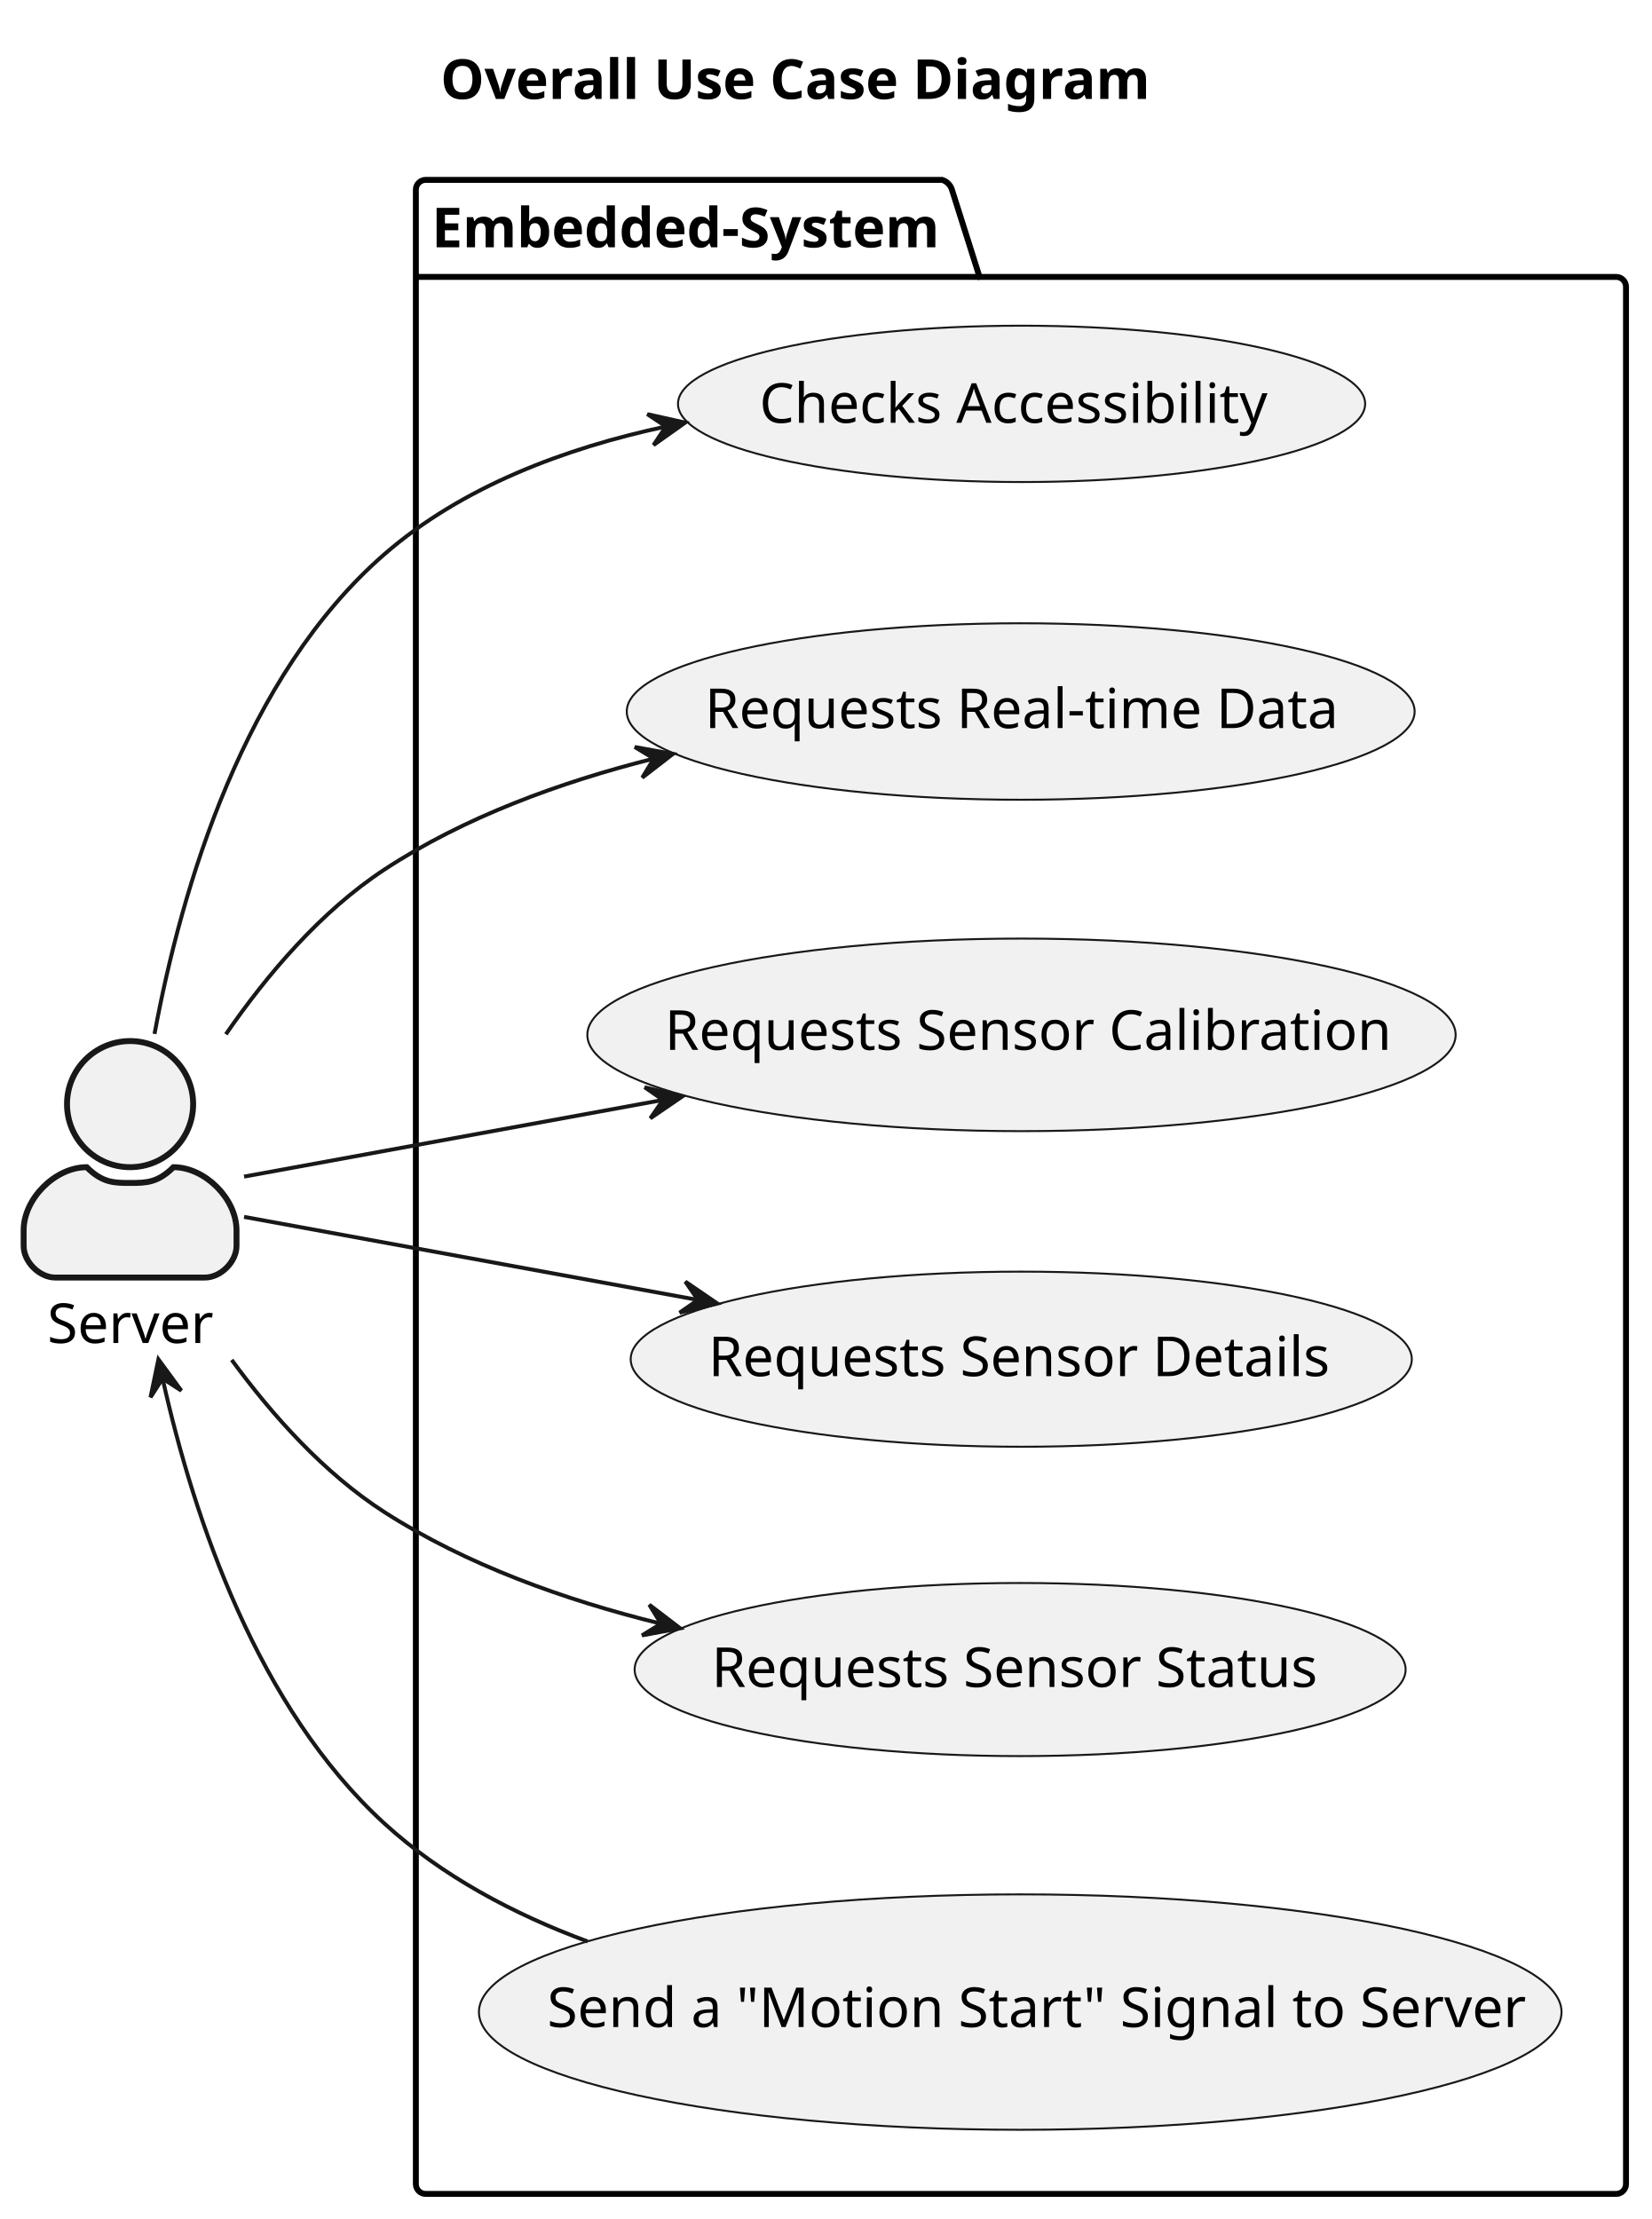
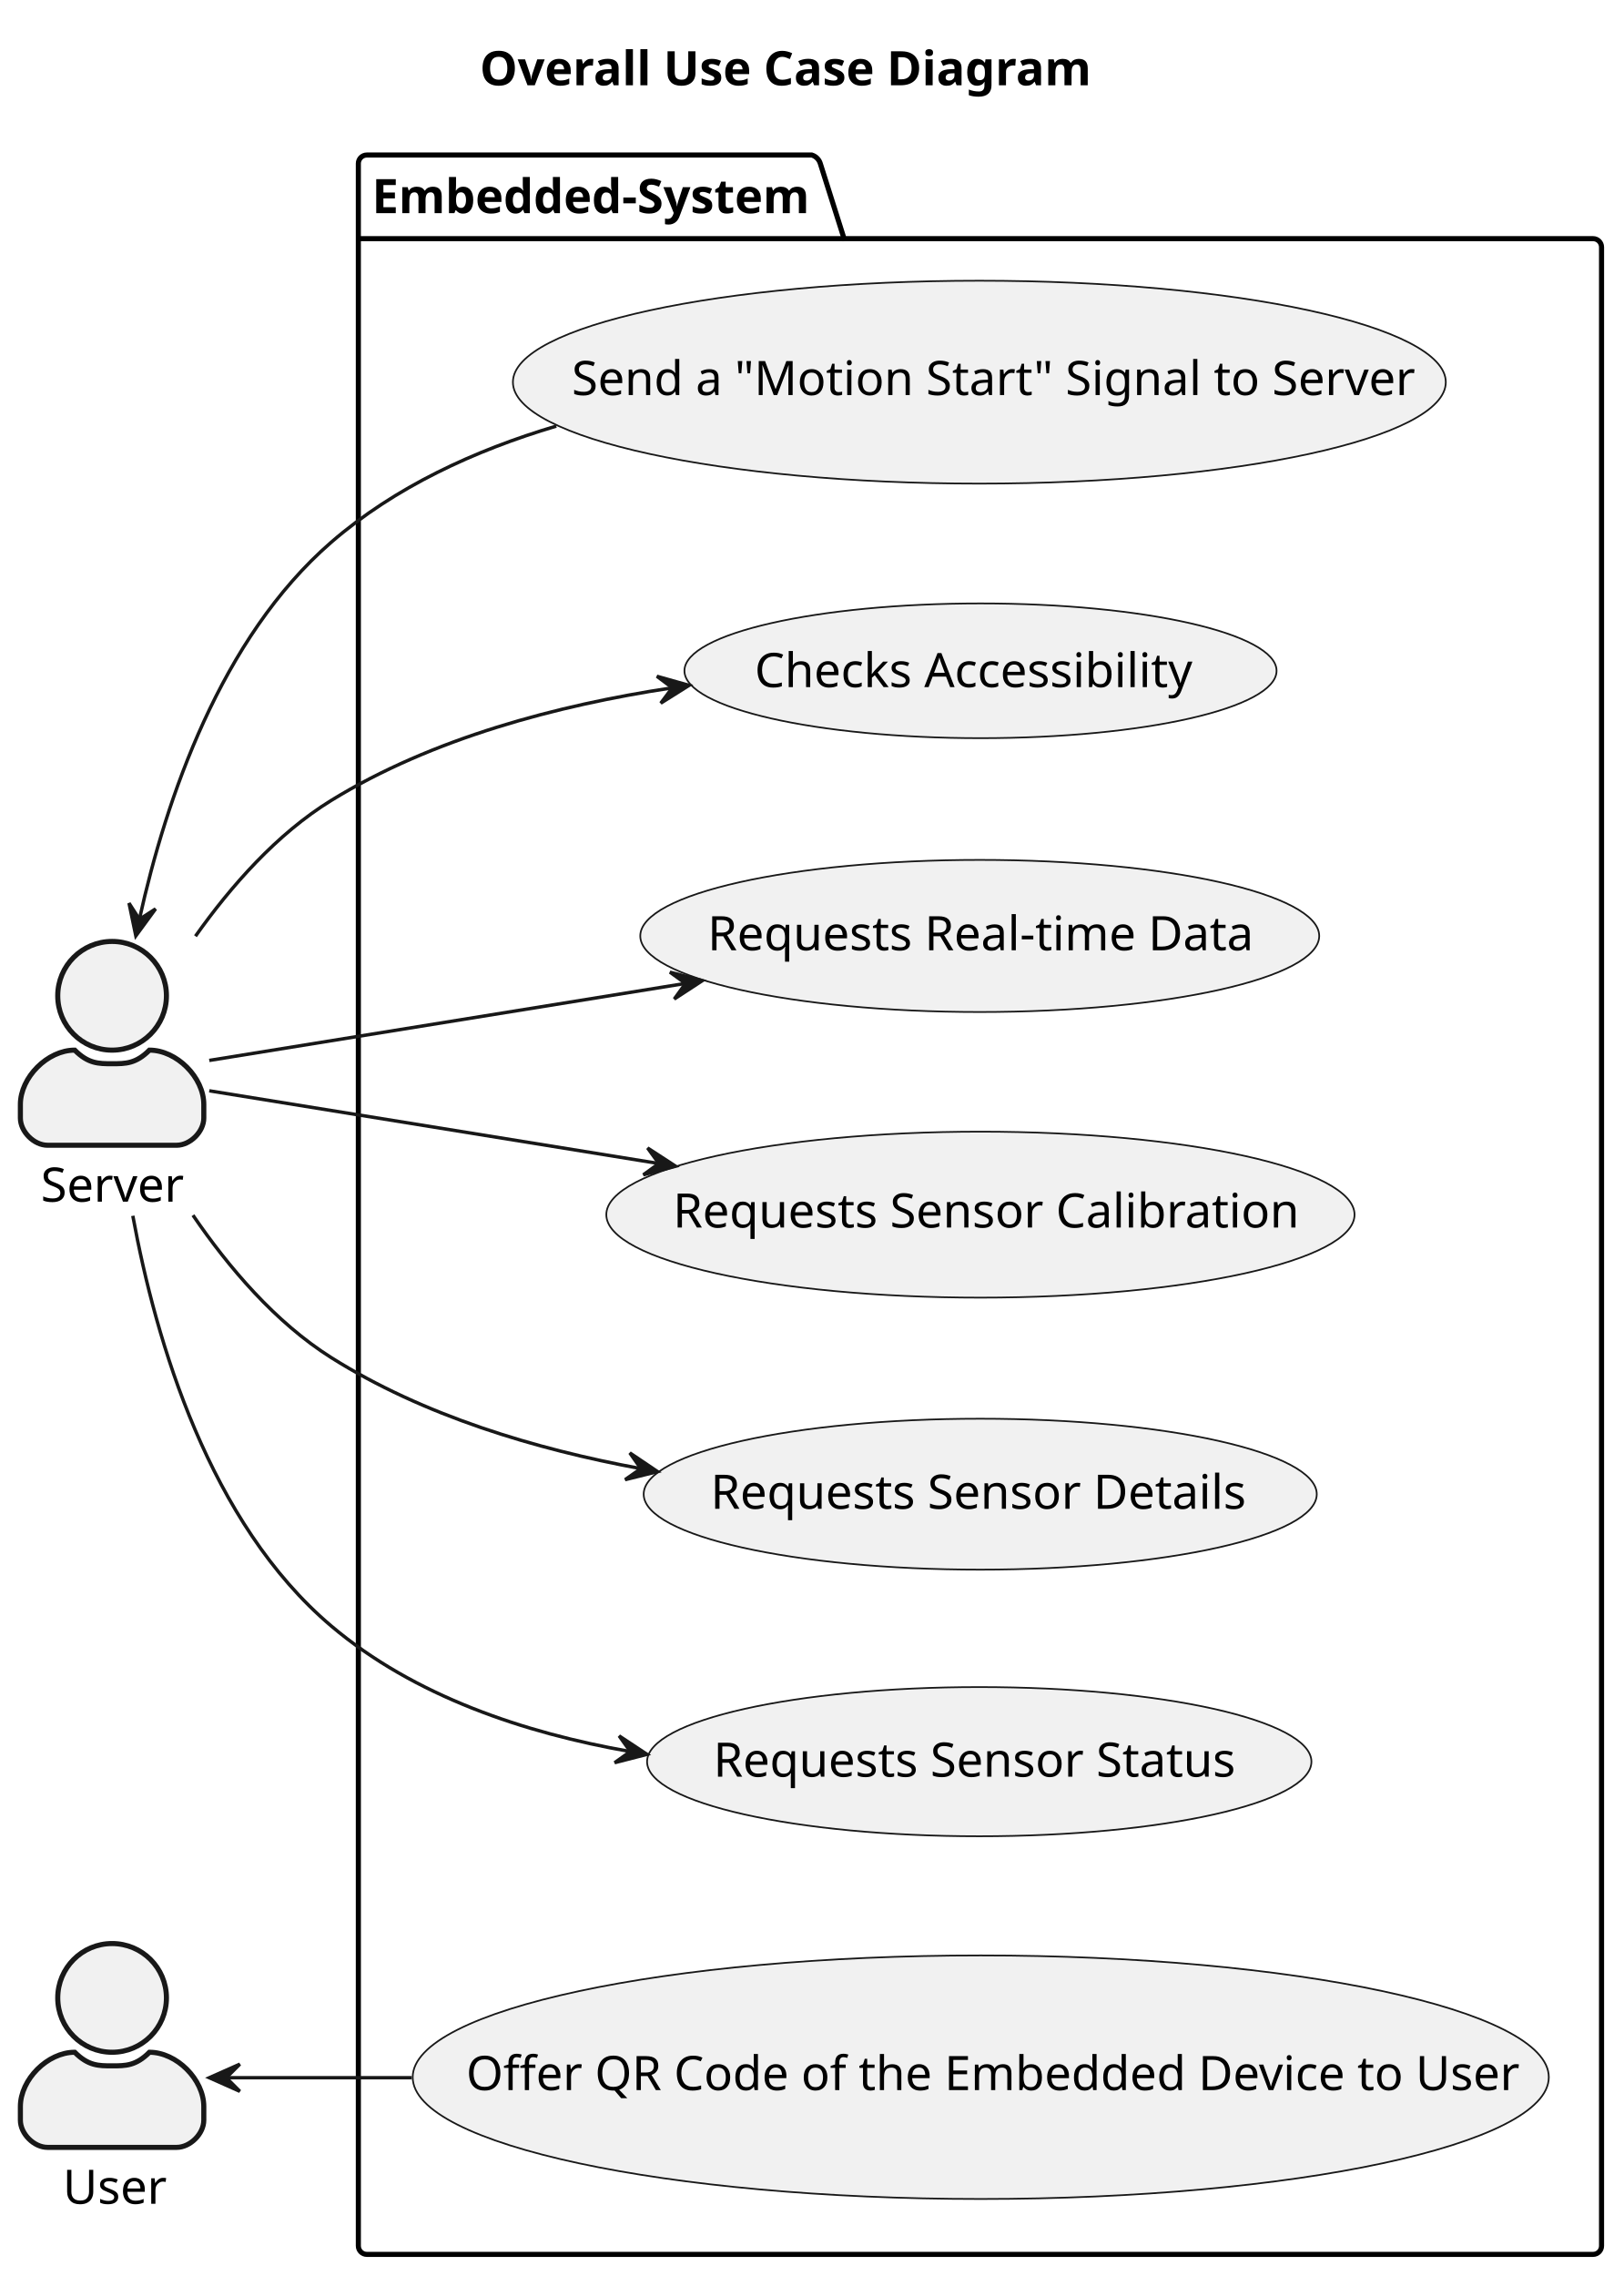
- <svg xmlns="http://www.w3.org/2000/svg" contentStyleType="text/css" height="563px" preserveAspectRatio="none" style="width:419px;height:563px;background:#FFFFFF;" version="1.1" viewBox="0 0 419 563" width="419px" zoomAndPan="magnify">
+ <svg xmlns="http://www.w3.org/2000/svg" contentStyleType="text/css" height="670px" preserveAspectRatio="none" style="width:478px;height:670px;background:#FFFFFF;" version="1.1" viewBox="0 0 478 670" width="478px" zoomAndPan="magnify">
  <defs />
  <g>
-     <text fill="#000000" font-family="sans-serif" font-size="14" font-weight="bold" lengthAdjust="spacing" textLength="182" x="111.75" y="25.107">Overall Use Case Diagram</text>
+     <text fill="#000000" font-family="sans-serif" font-size="14" font-weight="bold" lengthAdjust="spacing" textLength="182" x="141.25" y="25.107">Overall Use Case Diagram</text>
    <g id="cluster_Embedded-System">
-       <path d="M108,45.635 L239,45.635 A3.75,3.75 0 0 1 241.5,48.135 L248.5,70.256 L410,70.256 A2.5,2.5 0 0 1 412.5,72.756 L412.5,554.135 A2.5,2.5 0 0 1 410,556.635 L108,556.635 A2.5,2.5 0 0 1 105.5,554.135 L105.5,48.135 A2.5,2.5 0 0 1 108,45.635 " fill="none" style="stroke:#000000;stroke-width:1.5;" />
+       <path d="M108,45.635 L239,45.635 A3.75,3.75 0 0 1 241.5,48.135 L248.5,70.256 L469,70.256 A2.5,2.5 0 0 1 471.5,72.756 L471.5,661.135 A2.5,2.5 0 0 1 469,663.635 L108,663.635 A2.5,2.5 0 0 1 105.5,661.135 L105.5,48.135 A2.5,2.5 0 0 1 108,45.635 " fill="none" style="stroke:#000000;stroke-width:1.5;" />
      <line style="stroke:#000000;stroke-width:1.5;" x1="105.5" x2="248.5" y1="70.256" y2="70.256" />
      <text fill="#000000" font-family="sans-serif" font-size="14" font-weight="bold" lengthAdjust="spacing" textLength="130" x="109.5" y="62.742">Embedded-System</text>
    </g>
+     <g id="elem_OQC">
+       <ellipse cx="288.736" cy="611.482" fill="#F1F1F1" rx="167.236" ry="35.847" style="stroke:#181818;stroke-width:0.5;" />
+       <text fill="#000000" font-family="sans-serif" font-size="14" lengthAdjust="spacing" textLength="303" x="137.236" y="615.279">Offer QR Code of the Embedded Device to User</text>
+     </g>
    <g id="elem_CA">
-       <ellipse cx="259.163" cy="102.467" fill="#F1F1F1" rx="87.163" ry="19.833" style="stroke:#181818;stroke-width:0.5;" />
-       <text fill="#000000" font-family="sans-serif" font-size="14" lengthAdjust="spacing" textLength="127" x="192.663" y="107.271">Checks Accessibility</text>
+       <ellipse cx="288.663" cy="197.467" fill="#F1F1F1" rx="87.163" ry="19.833" style="stroke:#181818;stroke-width:0.5;" />
+       <text fill="#000000" font-family="sans-serif" font-size="14" lengthAdjust="spacing" textLength="127" x="222.163" y="202.271">Checks Accessibility</text>
    </g>
    <g id="elem_RRDS">
-       <ellipse cx="258.941" cy="180.523" fill="#F1F1F1" rx="99.941" ry="22.388" style="stroke:#181818;stroke-width:0.5;" />
-       <text fill="#000000" font-family="sans-serif" font-size="14" lengthAdjust="spacing" textLength="158" x="178.818" y="184.73">Requests Real-time Data</text>
+       <ellipse cx="288.441" cy="275.523" fill="#F1F1F1" rx="99.941" ry="22.388" style="stroke:#181818;stroke-width:0.5;" />
+       <text fill="#000000" font-family="sans-serif" font-size="14" lengthAdjust="spacing" textLength="158" x="208.318" y="279.73">Requests Real-time Data</text>
    </g>
    <g id="elem_RSC">
-       <ellipse cx="259.142" cy="262.563" fill="#F1F1F1" rx="110.142" ry="24.428" style="stroke:#181818;stroke-width:0.5;" />
-       <text fill="#000000" font-family="sans-serif" font-size="14" lengthAdjust="spacing" textLength="181" x="168.642" y="266.36">Requests Sensor Calibration</text>
+       <ellipse cx="288.642" cy="357.563" fill="#F1F1F1" rx="110.142" ry="24.428" style="stroke:#181818;stroke-width:0.5;" />
+       <text fill="#000000" font-family="sans-serif" font-size="14" lengthAdjust="spacing" textLength="181" x="198.142" y="361.36">Requests Sensor Calibration</text>
    </g>
    <g id="elem_RSD">
-       <ellipse cx="259.08" cy="344.851" fill="#F1F1F1" rx="99.08" ry="22.216" style="stroke:#181818;stroke-width:0.5;" />
-       <text fill="#000000" font-family="sans-serif" font-size="14" lengthAdjust="spacing" textLength="156" x="179.698" y="349.146">Requests Sensor Details</text>
+       <ellipse cx="288.58" cy="439.851" fill="#F1F1F1" rx="99.08" ry="22.216" style="stroke:#181818;stroke-width:0.5;" />
+       <text fill="#000000" font-family="sans-serif" font-size="14" lengthAdjust="spacing" textLength="156" x="209.198" y="444.146">Requests Sensor Details</text>
    </g>
    <g id="elem_RSS">
-       <ellipse cx="258.797" cy="423.594" fill="#F1F1F1" rx="97.797" ry="21.959" style="stroke:#181818;stroke-width:0.5;" />
-       <text fill="#000000" font-family="sans-serif" font-size="14" lengthAdjust="spacing" textLength="153" x="180.519" y="428.021">Requests Sensor Status</text>
+       <ellipse cx="288.297" cy="518.594" fill="#F1F1F1" rx="97.797" ry="21.959" style="stroke:#181818;stroke-width:0.5;" />
+       <text fill="#000000" font-family="sans-serif" font-size="14" lengthAdjust="spacing" textLength="153" x="210.019" y="523.021">Requests Sensor Status</text>
    </g>
    <g id="elem_MS">
-       <ellipse cx="258.825" cy="510.5" fill="#F1F1F1" rx="137.325" ry="29.865" style="stroke:#181818;stroke-width:0.5;" />
-       <text fill="#000000" font-family="sans-serif" font-size="14" lengthAdjust="spacing" textLength="240" x="138.825" y="514.297">Send a "Motion Start" Signal to Server</text>
+       <ellipse cx="288.325" cy="112.5" fill="#F1F1F1" rx="137.325" ry="29.865" style="stroke:#181818;stroke-width:0.5;" />
+       <text fill="#000000" font-family="sans-serif" font-size="14" lengthAdjust="spacing" textLength="240" x="168.325" y="116.297">Send a "Motion Start" Signal to Server</text>
    </g>
    <g id="elem_Server">
-       <ellipse cx="33" cy="280.135" fill="#F1F1F1" rx="16" ry="16" style="stroke:#181818;stroke-width:1.5;" />
-       <path d="M33,300.135 C37,300.135 40,300.135 44,296.135 C52,296.135 60,304.135 60,312.135 L60,316.135 C60,320.135 56,324.135 52,324.135 L14,324.135 C10,324.135 6,320.135 6,316.135 L6,312.135 C6,304.135 14,296.135 22,296.135 C26,300.135 29,300.135 33,300.135 " fill="#F1F1F1" style="stroke:#181818;stroke-width:1.5;" />
-       <text fill="#000000" font-family="sans-serif" font-size="14" lengthAdjust="spacing" textLength="42" x="12" y="340.742">Server</text>
+       <ellipse cx="33" cy="293.135" fill="#F1F1F1" rx="16" ry="16" style="stroke:#181818;stroke-width:1.5;" />
+       <path d="M33,313.135 C37,313.135 40,313.135 44,309.135 C52,309.135 60,317.135 60,325.135 L60,329.135 C60,333.135 56,337.135 52,337.135 L14,337.135 C10,337.135 6,333.135 6,329.135 L6,325.135 C6,317.135 14,309.135 22,309.135 C26,313.135 29,313.135 33,313.135 " fill="#F1F1F1" style="stroke:#181818;stroke-width:1.5;" />
+       <text fill="#000000" font-family="sans-serif" font-size="14" lengthAdjust="spacing" textLength="42" x="12" y="353.742">Server</text>
+     </g>
+     <g id="elem_User">
+       <ellipse cx="33" cy="588.135" fill="#F1F1F1" rx="16" ry="16" style="stroke:#181818;stroke-width:1.5;" />
+       <path d="M33,608.135 C37,608.135 40,608.135 44,604.135 C52,604.135 60,612.135 60,620.135 L60,624.135 C60,628.135 56,632.135 52,632.135 L14,632.135 C10,632.135 6,628.135 6,624.135 L6,620.135 C6,612.135 14,604.135 22,604.135 C26,608.135 29,608.135 33,608.135 " fill="#F1F1F1" style="stroke:#181818;stroke-width:1.5;" />
+       <text fill="#000000" font-family="sans-serif" font-size="14" lengthAdjust="spacing" textLength="29" x="18.5" y="648.742">User</text>
    </g>
    <g id="link_Server_CA">
-       <path d="M39.2,262.325 C46.09,225.115 61.87,171.625 97.5,140.635 C117.25,123.455 143.36,113.705 168.76,108.255 " fill="none" id="Server-to-CA" style="stroke:#181818;stroke-width:1.0;" />
-       <polygon fill="#181818" points="173.83,107.225,164.218,105.078,168.928,108.211,165.796,112.921,173.83,107.225" style="stroke:#181818;stroke-width:1.0;" />
+       <path d="M57.54,275.595 C67.97,260.865 81.52,245.465 97.5,235.635 C127.28,217.315 164.2,207.605 197.55,202.535 " fill="none" id="Server-to-CA" style="stroke:#181818;stroke-width:1.0;" />
+       <polygon fill="#181818" points="202.87,201.755,193.392,199.079,197.921,202.468,194.532,206.997,202.87,201.755" style="stroke:#181818;stroke-width:1.0;" />
    </g>
    <g id="link_Server_RRDS">
-       <path d="M57.3,262.415 C67.77,247.235 81.42,231.195 97.5,220.635 C117.78,207.315 142.16,198.435 165.72,192.505 " fill="none" id="Server-to-RRDS" style="stroke:#181818;stroke-width:1.0;" />
-       <polygon fill="#181818" points="170.73,191.285,161.038,189.533,165.873,192.47,162.935,197.305,170.73,191.285" style="stroke:#181818;stroke-width:1.0;" />
+       <path d="M61.61,312.165 C95.05,306.765 152.95,297.395 201.76,289.505 " fill="none" id="Server-to-RRDS" style="stroke:#181818;stroke-width:1.0;" />
+       <polygon fill="#181818" points="206.76,288.695,197.237,286.184,201.824,289.494,198.515,294.081,206.76,288.695" style="stroke:#181818;stroke-width:1.0;" />
    </g>
    <g id="link_Server_RSC">
-       <path d="M61.92,298.525 C88.52,293.655 130.03,286.055 168.02,279.105 " fill="none" id="Server-to-RSC" style="stroke:#181818;stroke-width:1.0;" />
-       <polygon fill="#181818" points="173.12,278.175,163.547,275.861,168.202,279.075,164.988,283.731,173.12,278.175" style="stroke:#181818;stroke-width:1.0;" />
+       <path d="M61.61,321.105 C93.25,326.215 146.78,334.875 193.8,342.485 " fill="none" id="Server-to-RSC" style="stroke:#181818;stroke-width:1.0;" />
+       <polygon fill="#181818" points="198.91,343.305,190.652,337.938,193.972,342.518,189.393,345.838,198.91,343.305" style="stroke:#181818;stroke-width:1.0;" />
    </g>
    <g id="link_Server_RSD">
-       <path d="M61.92,308.745 C90.54,313.985 136.42,322.385 176.61,329.735 " fill="none" id="Server-to-RSD" style="stroke:#181818;stroke-width:1.0;" />
-       <polygon fill="#181818" points="181.99,330.725,173.858,325.169,177.072,329.824,172.417,333.038,181.99,330.725" style="stroke:#181818;stroke-width:1.0;" />
+       <path d="M56.81,357.735 C67.29,373.085 81.08,389.285 97.5,399.635 C124.57,416.705 157.68,426.615 188.64,432.325 " fill="none" id="Server-to-RSD" style="stroke:#181818;stroke-width:1.0;" />
+       <polygon fill="#181818" points="193.59,433.205,185.424,427.699,188.666,432.334,184.031,435.577,193.59,433.205" style="stroke:#181818;stroke-width:1.0;" />
    </g>
    <g id="link_Server_RSS">
-       <path d="M58.78,345.025 C69.12,359.155 82.29,373.845 97.5,383.635 C118.35,397.065 143.4,405.975 167.44,411.905 " fill="none" id="Server-to-RSS" style="stroke:#181818;stroke-width:1.0;" />
-       <polygon fill="#181818" points="172.55,413.125,164.722,407.148,167.686,411.966,162.868,414.93,172.55,413.125" style="stroke:#181818;stroke-width:1.0;" />
+       <path d="M39.1,357.905 C45.92,395.035 61.64,448.285 97.5,478.635 C121.92,499.305 154.36,510.145 185.5,515.605 " fill="none" id="Server-to-RSS" style="stroke:#181818;stroke-width:1.0;" />
+       <polygon fill="#181818" points="190.49,516.435,182.275,511.002,185.559,515.608,180.953,518.892,190.49,516.435" style="stroke:#181818;stroke-width:1.0;" />
    </g>
    <g id="link_Server_MS">
-       <path d="M41.31,350.035 C49.26,385.555 65.41,433.285 97.5,462.635 C112.1,475.985 130.26,485.625 149.07,492.585 " fill="none" id="Server-backto-MS" style="stroke:#181818;stroke-width:1.0;" />
-       <polygon fill="#181818" points="40.19,344.885,38.184,354.527,41.247,349.772,46.003,352.835,40.19,344.885" style="stroke:#181818;stroke-width:1.0;" />
+       <path d="M41.09,270.385 C48.91,235.065 65,187.825 97.5,159.635 C116.24,143.385 139.74,132.575 163.77,125.435 " fill="none" id="Server-backto-MS" style="stroke:#181818;stroke-width:1.0;" />
+       <polygon fill="#181818" points="39.99,275.505,45.803,267.554,41.047,270.618,37.984,265.862,39.99,275.505" style="stroke:#181818;stroke-width:1.0;" />
+     </g>
+     <g id="link_User_OQC">
+       <path d="M66.94,611.635 C81.89,611.635 100.8,611.635 121.23,611.635 " fill="none" id="User-backto-OQC" style="stroke:#181818;stroke-width:1.0;" />
+       <polygon fill="#181818" points="61.61,611.635,70.61,615.635,66.61,611.635,70.61,607.635,61.61,611.635" style="stroke:#181818;stroke-width:1.0;" />
    </g>
  </g>
</svg>
